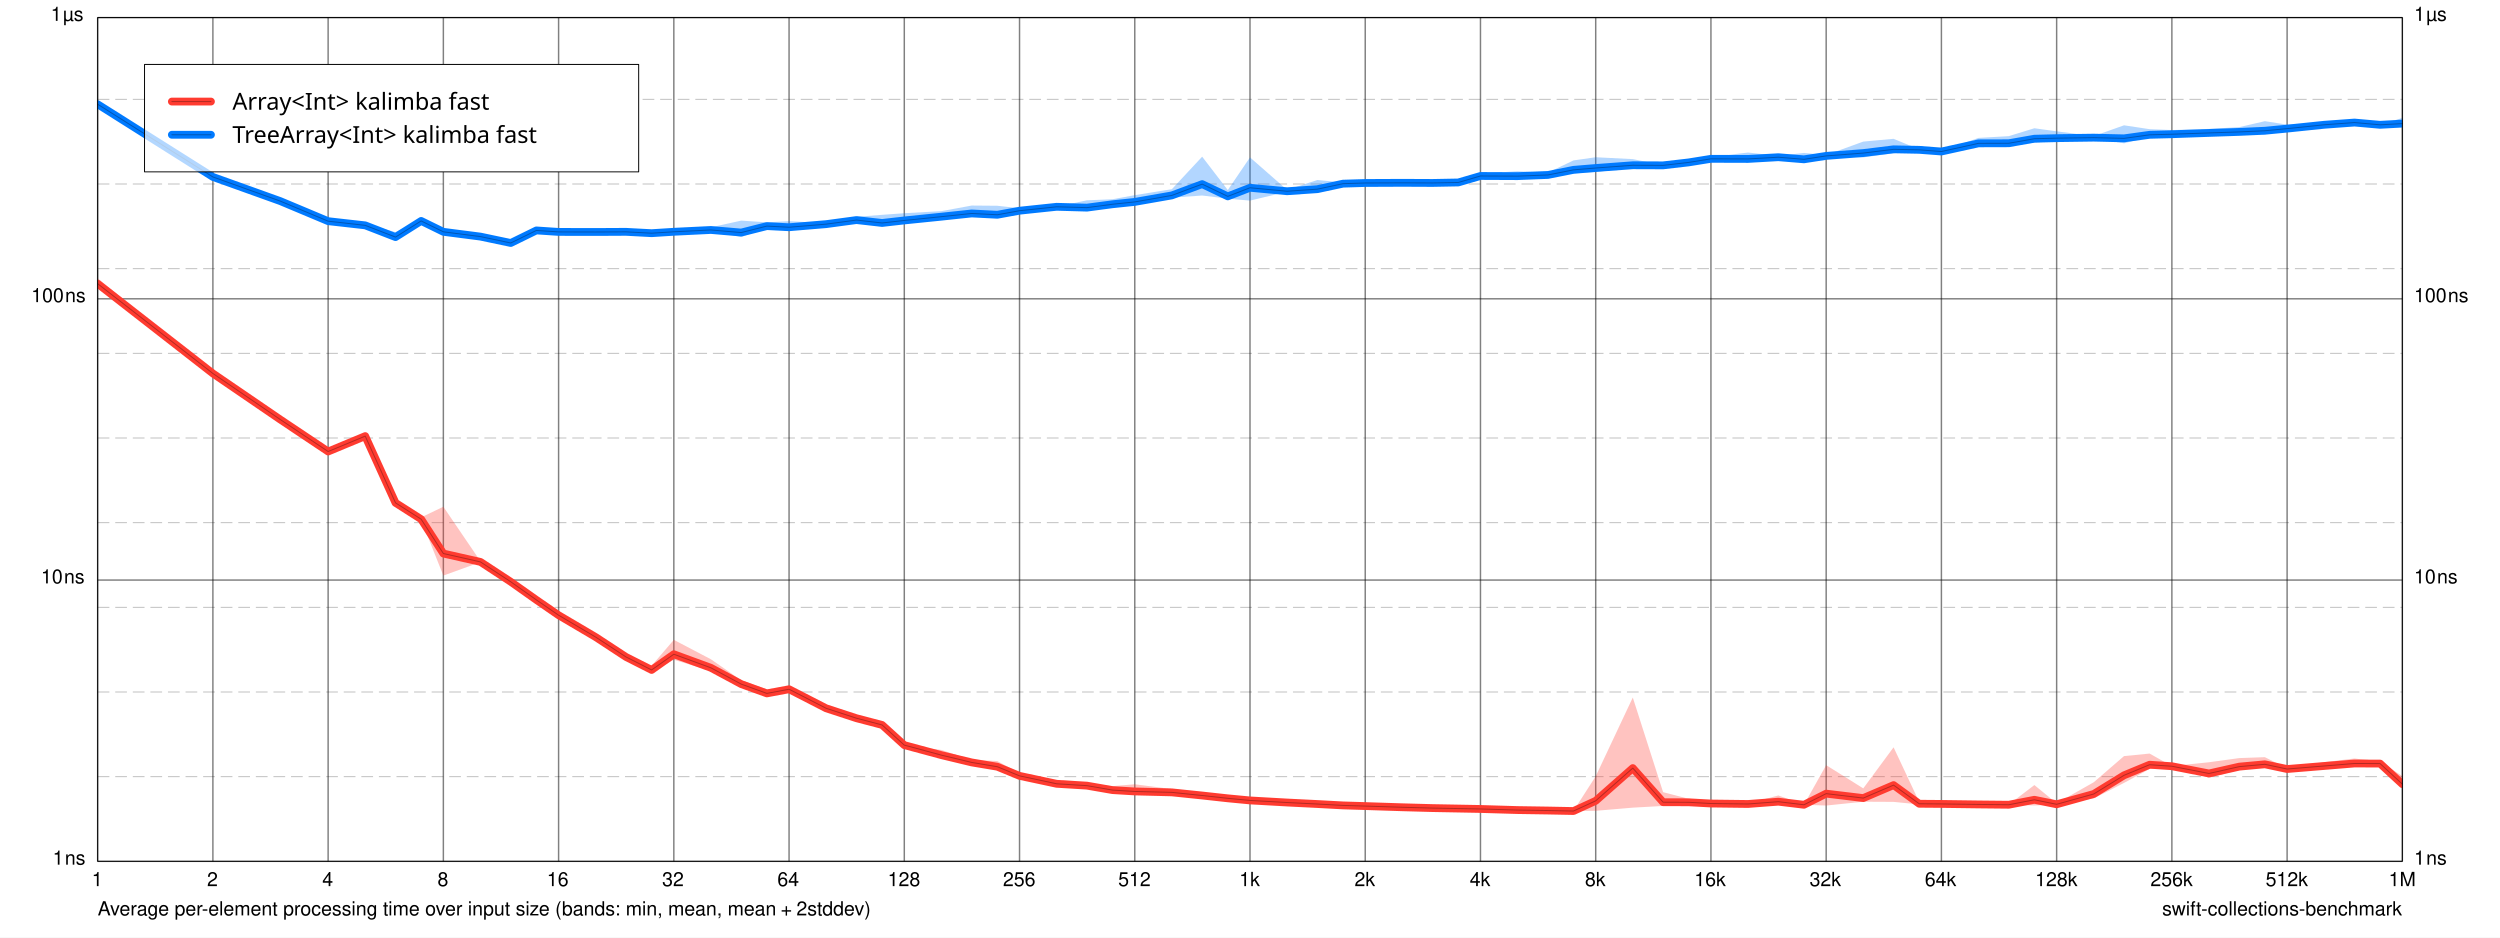
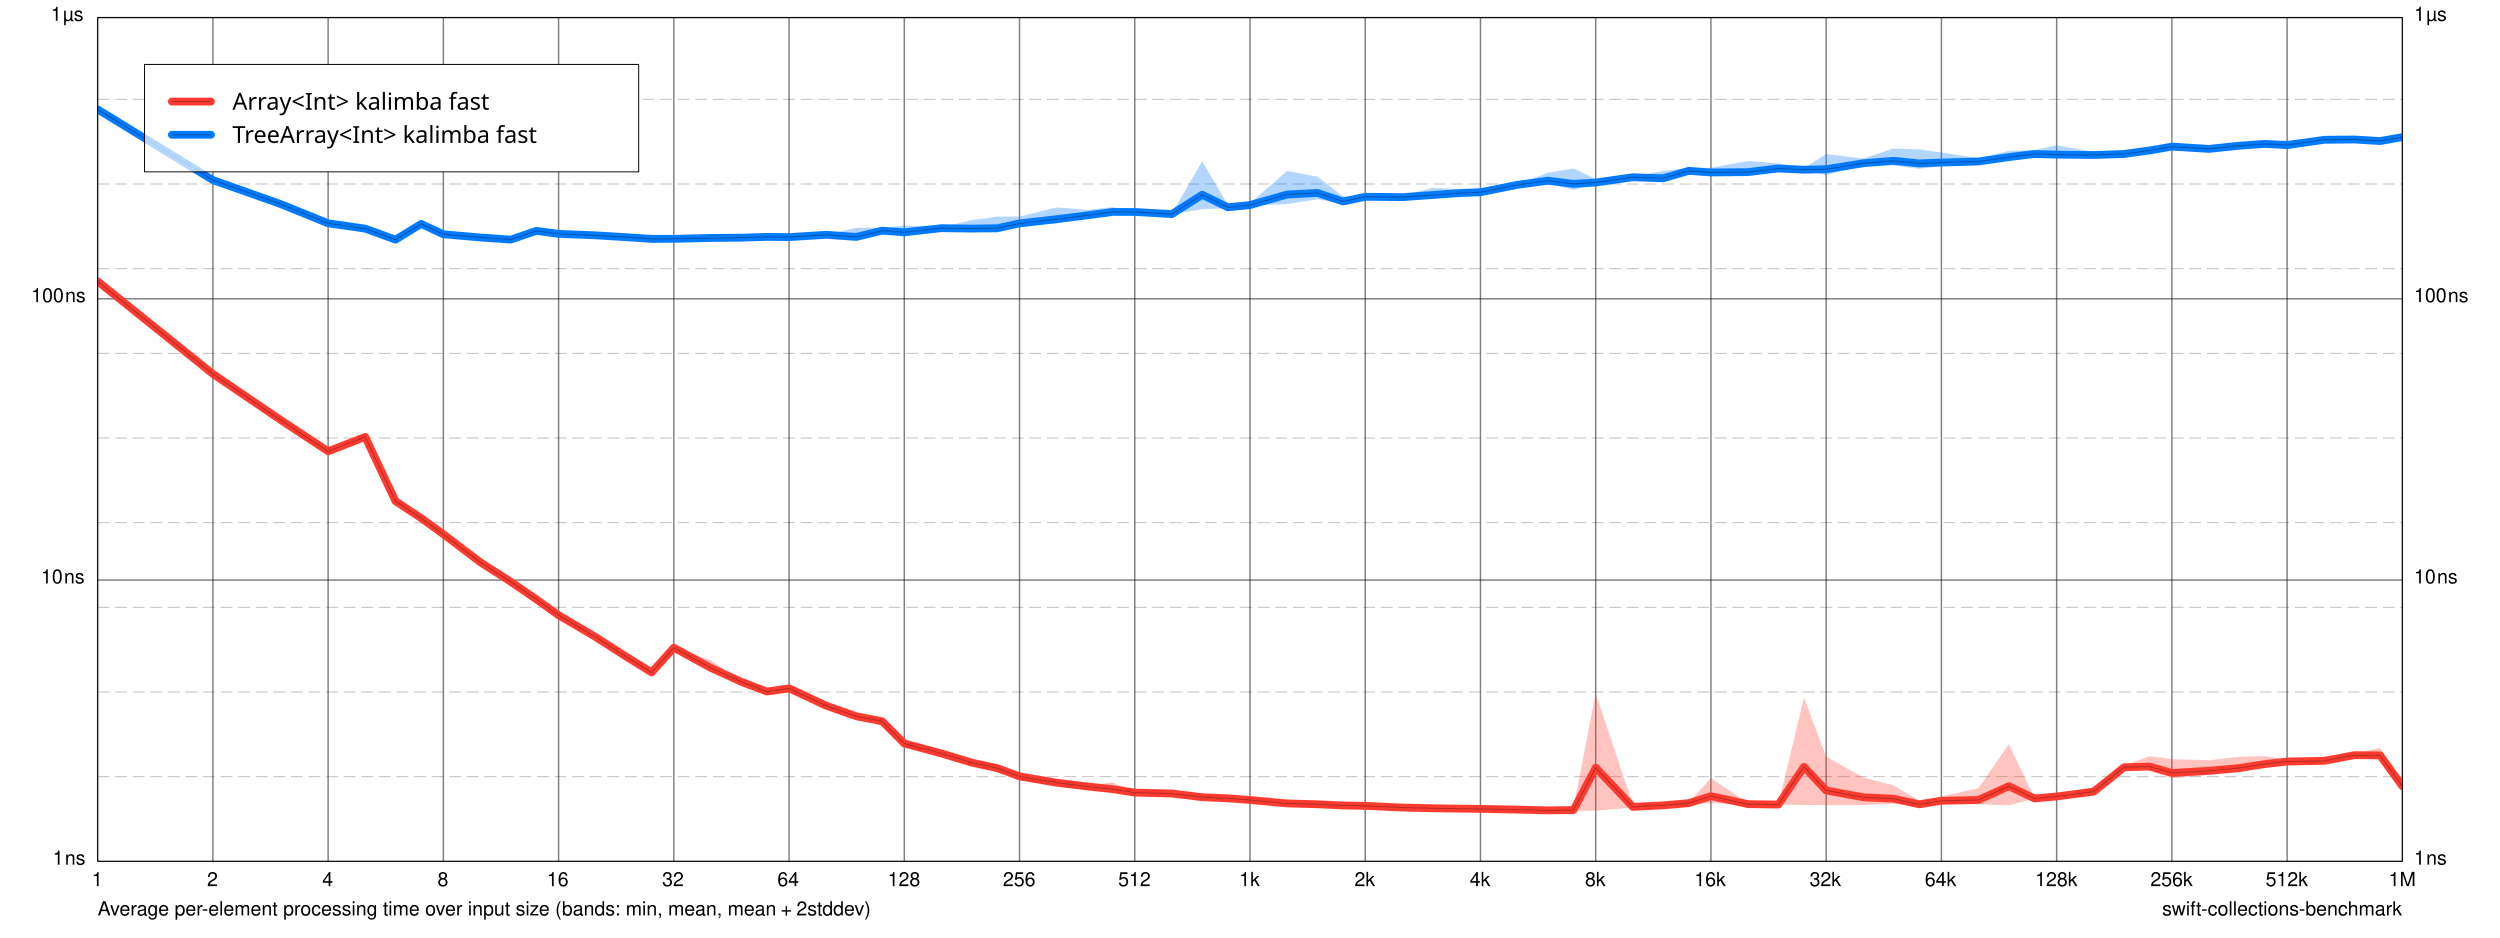
<svg xmlns="http://www.w3.org/2000/svg" xmlns:xlink="http://www.w3.org/1999/xlink" width="1280.0px" height="480.0px" viewBox="0.0 0.0 1280.0 480.0" version="1.1">
  <path d="M 0 0 L 0 480 L 1280 480 L 1280 0 z" fill="#FFFFFF" fill-opacity="1.0" stroke="none" />
  <text x="50" y="468.7" font-family="Helvetica" font-size="10" font-weight="normal" font-style="normal" fill="#000000" fill-opacity="1">Average per-element processing time over input size (bands: min, mean, mean + 2stddev)</text>
  <a xlink:href="https://github.com/apple/swift-collections-benchmark">
    <text x="1107" y="468.7" font-family="Helvetica" font-size="10" font-weight="normal" font-style="normal" fill="#000000" fill-opacity="1">swift-collections-benchmark</text>
  </a>
  <path d="M 50 9 L 50 441" fill="none" stroke-width="0.75" stroke="#000000" stroke-opacity="0.498" stroke-linecap="butt" stroke-linejoin="round" />
  <text x="47" y="453.7" font-family="Helvetica" font-size="10" font-weight="normal" font-style="normal" fill="#000000" fill-opacity="1">1</text>
  <path d="M 109 9 L 109 441" fill="none" stroke-width="0.75" stroke="#000000" stroke-opacity="0.498" stroke-linecap="butt" stroke-linejoin="round" />
  <text x="106" y="453.7" font-family="Helvetica" font-size="10" font-weight="normal" font-style="normal" fill="#000000" fill-opacity="1">2</text>
  <path d="M 168 9 L 168 441" fill="none" stroke-width="0.75" stroke="#000000" stroke-opacity="0.498" stroke-linecap="butt" stroke-linejoin="round" />
  <text x="165" y="453.7" font-family="Helvetica" font-size="10" font-weight="normal" font-style="normal" fill="#000000" fill-opacity="1">4</text>
  <path d="M 227 9 L 227 441" fill="none" stroke-width="0.75" stroke="#000000" stroke-opacity="0.498" stroke-linecap="butt" stroke-linejoin="round" />
  <text x="224" y="453.7" font-family="Helvetica" font-size="10" font-weight="normal" font-style="normal" fill="#000000" fill-opacity="1">8</text>
  <path d="M 286 9 L 286 441" fill="none" stroke-width="0.75" stroke="#000000" stroke-opacity="0.498" stroke-linecap="butt" stroke-linejoin="round" />
  <text x="280" y="453.7" font-family="Helvetica" font-size="10" font-weight="normal" font-style="normal" fill="#000000" fill-opacity="1">16</text>
  <path d="M 345 9 L 345 441" fill="none" stroke-width="0.75" stroke="#000000" stroke-opacity="0.498" stroke-linecap="butt" stroke-linejoin="round" />
  <text x="339" y="453.7" font-family="Helvetica" font-size="10" font-weight="normal" font-style="normal" fill="#000000" fill-opacity="1">32</text>
  <path d="M 404 9 L 404 441" fill="none" stroke-width="0.75" stroke="#000000" stroke-opacity="0.498" stroke-linecap="butt" stroke-linejoin="round" />
  <text x="398" y="453.7" font-family="Helvetica" font-size="10" font-weight="normal" font-style="normal" fill="#000000" fill-opacity="1">64</text>
  <path d="M 463 9 L 463 441" fill="none" stroke-width="0.75" stroke="#000000" stroke-opacity="0.498" stroke-linecap="butt" stroke-linejoin="round" />
  <text x="454.5" y="453.7" font-family="Helvetica" font-size="10" font-weight="normal" font-style="normal" fill="#000000" fill-opacity="1">128</text>
  <path d="M 522 9 L 522 441" fill="none" stroke-width="0.75" stroke="#000000" stroke-opacity="0.498" stroke-linecap="butt" stroke-linejoin="round" />
  <text x="513.5" y="453.7" font-family="Helvetica" font-size="10" font-weight="normal" font-style="normal" fill="#000000" fill-opacity="1">256</text>
  <path d="M 581 9 L 581 441" fill="none" stroke-width="0.75" stroke="#000000" stroke-opacity="0.498" stroke-linecap="butt" stroke-linejoin="round" />
  <text x="572.5" y="453.7" font-family="Helvetica" font-size="10" font-weight="normal" font-style="normal" fill="#000000" fill-opacity="1">512</text>
  <path d="M 640 9 L 640 441" fill="none" stroke-width="0.75" stroke="#000000" stroke-opacity="0.498" stroke-linecap="butt" stroke-linejoin="round" />
  <text x="634.5" y="453.7" font-family="Helvetica" font-size="10" font-weight="normal" font-style="normal" fill="#000000" fill-opacity="1">1k</text>
  <path d="M 699 9 L 699 441" fill="none" stroke-width="0.75" stroke="#000000" stroke-opacity="0.498" stroke-linecap="butt" stroke-linejoin="round" />
  <text x="693.5" y="453.7" font-family="Helvetica" font-size="10" font-weight="normal" font-style="normal" fill="#000000" fill-opacity="1">2k</text>
  <path d="M 758 9 L 758 441" fill="none" stroke-width="0.75" stroke="#000000" stroke-opacity="0.498" stroke-linecap="butt" stroke-linejoin="round" />
  <text x="752.5" y="453.7" font-family="Helvetica" font-size="10" font-weight="normal" font-style="normal" fill="#000000" fill-opacity="1">4k</text>
  <path d="M 817 9 L 817 441" fill="none" stroke-width="0.75" stroke="#000000" stroke-opacity="0.498" stroke-linecap="butt" stroke-linejoin="round" />
  <text x="811.5" y="453.7" font-family="Helvetica" font-size="10" font-weight="normal" font-style="normal" fill="#000000" fill-opacity="1">8k</text>
  <path d="M 876 9 L 876 441" fill="none" stroke-width="0.75" stroke="#000000" stroke-opacity="0.498" stroke-linecap="butt" stroke-linejoin="round" />
  <text x="867.5" y="453.7" font-family="Helvetica" font-size="10" font-weight="normal" font-style="normal" fill="#000000" fill-opacity="1">16k</text>
  <path d="M 935 9 L 935 441" fill="none" stroke-width="0.75" stroke="#000000" stroke-opacity="0.498" stroke-linecap="butt" stroke-linejoin="round" />
  <text x="926.5" y="453.7" font-family="Helvetica" font-size="10" font-weight="normal" font-style="normal" fill="#000000" fill-opacity="1">32k</text>
  <path d="M 994 9 L 994 441" fill="none" stroke-width="0.75" stroke="#000000" stroke-opacity="0.498" stroke-linecap="butt" stroke-linejoin="round" />
  <text x="985.5" y="453.7" font-family="Helvetica" font-size="10" font-weight="normal" font-style="normal" fill="#000000" fill-opacity="1">64k</text>
  <path d="M 1053 9 L 1053 441" fill="none" stroke-width="0.75" stroke="#000000" stroke-opacity="0.498" stroke-linecap="butt" stroke-linejoin="round" />
  <text x="1042" y="453.7" font-family="Helvetica" font-size="10" font-weight="normal" font-style="normal" fill="#000000" fill-opacity="1">128k</text>
  <path d="M 1112 9 L 1112 441" fill="none" stroke-width="0.75" stroke="#000000" stroke-opacity="0.498" stroke-linecap="butt" stroke-linejoin="round" />
  <text x="1101" y="453.7" font-family="Helvetica" font-size="10" font-weight="normal" font-style="normal" fill="#000000" fill-opacity="1">256k</text>
  <path d="M 1171 9 L 1171 441" fill="none" stroke-width="0.75" stroke="#000000" stroke-opacity="0.498" stroke-linecap="butt" stroke-linejoin="round" />
  <text x="1160" y="453.7" font-family="Helvetica" font-size="10" font-weight="normal" font-style="normal" fill="#000000" fill-opacity="1">512k</text>
  <path d="M 1230 9 L 1230 441" fill="none" stroke-width="0.75" stroke="#000000" stroke-opacity="0.498" stroke-linecap="butt" stroke-linejoin="round" />
  <text x="1223" y="453.7" font-family="Helvetica" font-size="10" font-weight="normal" font-style="normal" fill="#000000" fill-opacity="1">1M</text>
  <path d="M 50 441 L 1230 441" fill="none" stroke-width="0.75" stroke="#000000" stroke-opacity="0.498" stroke-linecap="butt" stroke-linejoin="round" />
  <text x="27" y="442.7" font-family="Helvetica" font-size="10" font-weight="normal" font-style="normal" fill="#000000" fill-opacity="1">1 ns</text>
  <text x="1236" y="442.7" font-family="Helvetica" font-size="10" font-weight="normal" font-style="normal" fill="#000000" fill-opacity="1">1 ns</text>
  <path d="M 50 297 L 1230 297" fill="none" stroke-width="0.75" stroke="#000000" stroke-opacity="0.498" stroke-linecap="butt" stroke-linejoin="round" />
  <text x="21" y="298.7" font-family="Helvetica" font-size="10" font-weight="normal" font-style="normal" fill="#000000" fill-opacity="1">10 ns</text>
  <text x="1236" y="298.7" font-family="Helvetica" font-size="10" font-weight="normal" font-style="normal" fill="#000000" fill-opacity="1">10 ns</text>
  <path d="M 50 153 L 1230 153" fill="none" stroke-width="0.75" stroke="#000000" stroke-opacity="0.498" stroke-linecap="butt" stroke-linejoin="round" />
  <text x="16" y="154.7" font-family="Helvetica" font-size="10" font-weight="normal" font-style="normal" fill="#000000" fill-opacity="1">100 ns</text>
  <text x="1236" y="154.7" font-family="Helvetica" font-size="10" font-weight="normal" font-style="normal" fill="#000000" fill-opacity="1">100 ns</text>
  <path d="M 50 9 L 1230 9" fill="none" stroke-width="0.75" stroke="#000000" stroke-opacity="0.498" stroke-linecap="butt" stroke-linejoin="round" />
  <text x="26" y="10.7" font-family="Helvetica" font-size="10" font-weight="normal" font-style="normal" fill="#000000" fill-opacity="1">1 µs</text>
  <text x="1236" y="10.7" font-family="Helvetica" font-size="10" font-weight="normal" font-style="normal" fill="#000000" fill-opacity="1">1 µs</text>
  <path d="M 50 397.65 L 1230 397.65" fill="none" stroke-width="0.5" stroke="#000000" stroke-opacity="0.259" stroke-linecap="butt" stroke-linejoin="round" stroke-dasharray="6 3" stroke-dashoffset="0" />
  <path d="M 50 354.3 L 1230 354.3" fill="none" stroke-width="0.5" stroke="#000000" stroke-opacity="0.259" stroke-linecap="butt" stroke-linejoin="round" stroke-dasharray="6 3" stroke-dashoffset="0" />
  <path d="M 50 310.96 L 1230 310.96" fill="none" stroke-width="0.5" stroke="#000000" stroke-opacity="0.259" stroke-linecap="butt" stroke-linejoin="round" stroke-dasharray="6 3" stroke-dashoffset="0" />
  <path d="M 50 267.61 L 1230 267.61" fill="none" stroke-width="0.5" stroke="#000000" stroke-opacity="0.259" stroke-linecap="butt" stroke-linejoin="round" stroke-dasharray="6 3" stroke-dashoffset="0" />
  <path d="M 50 224.26 L 1230 224.26" fill="none" stroke-width="0.5" stroke="#000000" stroke-opacity="0.259" stroke-linecap="butt" stroke-linejoin="round" stroke-dasharray="6 3" stroke-dashoffset="0" />
  <path d="M 50 180.91 L 1230 180.91" fill="none" stroke-width="0.5" stroke="#000000" stroke-opacity="0.259" stroke-linecap="butt" stroke-linejoin="round" stroke-dasharray="6 3" stroke-dashoffset="0" />
  <path d="M 50 137.56 L 1230 137.56" fill="none" stroke-width="0.5" stroke="#000000" stroke-opacity="0.259" stroke-linecap="butt" stroke-linejoin="round" stroke-dasharray="6 3" stroke-dashoffset="0" />
  <path d="M 50 94.213 L 1230 94.213" fill="none" stroke-width="0.5" stroke="#000000" stroke-opacity="0.259" stroke-linecap="butt" stroke-linejoin="round" stroke-dasharray="6 3" stroke-dashoffset="0" />
  <path d="M 50 50.865 L 1230 50.865" fill="none" stroke-width="0.5" stroke="#000000" stroke-opacity="0.259" stroke-linecap="butt" stroke-linejoin="round" stroke-dasharray="6 3" stroke-dashoffset="0" />
  <path d="M 74 33 L 74 88 L 327 88 L 327 33 z" fill="#FFFFFF" fill-opacity="1.0" stroke="none" />
  <clipPath id="clip-0">
    <path d="M 50 9 L 50 441 L 1230 441 L 1230 9 z" />
  </clipPath>
  <g clip-path="url(#clip-0)">
-     <path d="M 50 53.001L 109 89.785L 143.51 102.79L 168 112.56L 186.99 114.5L 202.51 118.85L 215.63 112.32L 227 117.45L 245.99 120.28L 261.51 122.53L 274.63 117.59L 286 118.69L 304.99 117.81L 320.51 118.44L 333.63 117.84L 345 118.11L 363.99 116.4L 379.51 112.95L 392.63 113.83L 404 113.23L 422.99 114.27L 438.51 111.01L 451.63 109.99L 463 109.17L 481.99 108.1L 497.51 105.24L 510.63 105.35L 522 106.61L 540.99 105.83L 556.51 102.56L 569.63 102.01L 581 99.916L 599.99 96.869L 615.51 80.218L 628.63 97.307L 640 80.586L 658.99 97.214L 674.51 92.161L 687.63 93.446L 699 93.204L 717.99 92.345L 733.51 92.571L 746.63 92.414L 758 88.859L 776.99 87.677L 792.51 88.41L 805.63 82.127L 817 80.507L 835.99 81.467L 851.51 84.56L 864.63 81.678L 876 80.323L 894.99 78.106L 910.51 79.779L 923.63 78.303L 935 79.388L 953.99 72.498L 969.51 71.074L 982.63 76.474L 994 77.314L 1013 70.603L 1028.5 69.703L 1041.6 65.663L 1053 67.24L 1072 69.676L 1087.5 64.156L 1100.6 66.13L 1112 66.581L 1131 65.994L 1146.5 65.087L 1159.6 62.044L 1171 63.812L 1190 63.052L 1205.5 61.142L 1218.6 63.835L 1230 60.369L 1230 64.347L 1218.6 63.926L 1205.5 63.323L 1190 64.18L 1171 66.59L 1159.6 68.775L 1146.5 68.426L 1131 68.804L 1112 69.501L 1100.6 70.077L 1087.5 73.384L 1072 70.755L 1053 72.027L 1041.6 73.044L 1028.5 74.687L 1013 74.407L 994 77.668L 982.63 76.798L 969.51 78.476L 953.99 80.586L 935 79.97L 923.63 82.768L 910.51 80.743L 894.99 82.572L 876 81.67L 864.63 83.677L 851.51 84.698L 835.99 85.756L 817 88.091L 805.63 88.766L 792.51 89.987L 776.99 91.094L 758 90.543L 746.63 93.781L 733.51 94.066L 717.99 94.057L 699 93.861L 687.63 94.25L 674.51 98.592L 658.99 98.163L 640 102.71L 628.63 101.72L 615.51 100.1L 599.99 101.21L 581 104.66L 569.63 105.5L 556.51 107.69L 540.99 105.9L 522 108.33L 510.63 111.67L 497.51 110.79L 481.99 111.97L 463 114.23L 451.63 115.7L 438.51 113.27L 422.99 114.94L 404 117.49L 392.63 116.46L 379.51 121.38L 363.99 118.23L 345 118.87L 333.63 119.95L 320.51 118.8L 304.99 119.13L 286 118.76L 274.63 118.12L 261.51 125.09L 245.99 121.45L 227 119.13L 215.63 113.41L 202.51 122.32L 186.99 115.69L 168 113.48L 143.51 103.03L 109 90.884L 50 53.506" fill="#007AFF" fill-opacity="0.302" stroke="none" />
-     <path d="M 50 142.46L 109 190.88L 143.51 214.15L 168 231.17L 186.99 223.29L 202.51 257.45L 215.63 264.89L 227 259.44L 245.99 287.38L 261.51 297.25L 274.63 305.69L 286 314.38L 304.99 325.02L 320.51 336.36L 333.63 340.84L 345 327.6L 363.99 337.55L 379.51 348.32L 392.63 352.89L 404 351.36L 422.99 361.35L 438.51 366.91L 451.63 370.75L 463 381.38L 481.99 383.98L 497.51 389.1L 510.63 389.67L 522 395.82L 540.99 401.18L 556.51 401.28L 569.63 402.5L 581 401.55L 599.99 403.98L 615.51 405.67L 628.63 408.74L 640 409.17L 658.99 410.89L 674.51 411.41L 687.63 412.36L 699 412.5L 717.99 413.29L 733.51 413.62L 746.63 413.98L 758 414.14L 776.99 414.59L 792.51 414.95L 805.63 415.15L 817 397.47L 835.99 357.13L 851.51 405.59L 864.63 408.98L 876 411.32L 894.99 411.4L 910.51 407.27L 923.63 412.02L 935 391.75L 953.99 403.65L 969.51 382.62L 982.63 410.56L 994 410.22L 1013 410.91L 1028.5 411.95L 1041.6 401.95L 1053 411.27L 1072 400.52L 1087.5 387.12L 1100.6 385.82L 1112 392.25L 1131 390.27L 1146.5 388.14L 1159.6 387.67L 1171 393.39L 1190 390.21L 1205.5 388.35L 1218.6 389.89L 1230 397.38L 1230 402.98L 1218.6 391.35L 1205.5 391.83L 1190 392.88L 1171 393.86L 1159.6 392.66L 1146.5 394.14L 1131 398.18L 1112 392.34L 1100.6 393.7L 1087.5 400.85L 1072 408.79L 1053 411.99L 1041.6 412.4L 1028.5 412.06L 1013 412.21L 994 412.11L 982.63 411.87L 969.51 410.56L 953.99 410.48L 935 412.44L 923.63 412.05L 910.51 411.63L 894.99 411.72L 876 411.42L 864.63 411.42L 851.51 412.65L 835.99 413.52L 817 415.13L 805.63 415.28L 792.51 415L 776.99 414.8L 758 414.2L 746.63 413.98L 733.51 413.79L 717.99 413.34L 699 412.79L 687.63 412.38L 674.51 411.75L 658.99 410.89L 640 410.05L 628.63 408.74L 615.51 407.88L 599.99 406.31L 581 406.57L 569.63 405.26L 556.51 402.6L 540.99 401.34L 522 397.74L 510.63 393.61L 497.51 390.82L 481.99 387.59L 463 381.54L 451.63 371.32L 438.51 368.03L 422.99 363.12L 404 353.43L 392.63 355.79L 379.51 350.97L 363.99 343.56L 345 337.8L 333.63 343.79L 320.51 336.36L 304.99 326.6L 286 315.21L 274.63 307.69L 261.51 298.1L 245.99 287.81L 227 294.7L 215.63 266.18L 202.51 257.46L 186.99 223.29L 168 231.18L 143.51 215.04L 109 191.34L 50 146.29" fill="#FF3B30" fill-opacity="0.302" stroke="none" />
-     <path d="M 50 53.374L 109 90.595L 143.51 102.97L 168 113.24L 186.99 115.38L 202.51 121.39L 215.63 113.12L 227 118.69L 245.99 121.14L 261.51 124.41L 274.63 117.98L 286 118.74L 304.99 118.78L 320.51 118.7L 333.63 119.39L 345 118.67L 363.99 117.74L 379.51 119.07L 392.63 115.76L 404 116.35L 422.99 114.76L 438.51 112.67L 451.63 114.16L 463 112.87L 481.99 110.94L 497.51 109.29L 510.63 109.96L 522 107.88L 540.99 105.88L 556.51 106.31L 569.63 104.57L 581 103.38L 599.99 100.05L 615.51 94.269L 628.63 100.54L 640 96.137L 658.99 97.914L 674.51 96.848L 687.63 94.039L 699 93.689L 717.99 93.605L 733.51 93.672L 746.63 93.421L 758 90.099L 776.99 90.184L 792.51 89.571L 805.63 86.963L 817 86.02L 835.99 84.607L 851.51 84.662L 864.63 83.149L 876 81.315L 894.99 81.374L 910.51 80.49L 923.63 81.571L 935 79.818L 953.99 78.37L 969.51 76.456L 982.63 76.713L 994 77.576L 1013 73.391L 1028.5 73.346L 1041.6 71.03L 1053 70.741L 1072 70.471L 1087.5 70.839L 1100.6 69.022L 1112 68.725L 1131 68.058L 1146.5 67.537L 1159.6 66.945L 1171 65.853L 1190 63.883L 1205.5 62.746L 1218.6 63.902L 1230 63.283" fill="none" stroke-width="4" stroke="#007AFF" stroke-opacity="1" stroke-linecap="round" stroke-linejoin="round" />
-     <path d="M 50 145.26L 109 191.22L 143.51 214.81L 168 231.18L 186.99 223.29L 202.51 257.46L 215.63 265.84L 227 283.41L 245.99 287.7L 261.51 297.88L 274.63 307.16L 286 314.99L 304.99 326.19L 320.51 336.36L 333.63 343.01L 345 334.97L 363.99 341.93L 379.51 350.27L 392.63 355.02L 404 352.89L 422.99 362.65L 438.51 367.73L 451.63 371.17L 463 381.5L 481.99 386.63L 497.51 390.36L 510.63 392.56L 522 397.24L 540.99 401.3L 556.51 402.25L 569.63 404.53L 581 405.22L 599.99 405.69L 615.51 407.3L 628.63 408.74L 640 409.82L 658.99 410.89L 674.51 411.66L 687.63 412.37L 699 412.71L 717.99 413.32L 733.51 413.74L 746.63 413.98L 758 414.19L 776.99 414.75L 792.51 414.99L 805.63 415.25L 817 410.02L 835.99 393.27L 851.51 410.73L 864.63 410.77L 876 411.4L 894.99 411.64L 910.51 410.46L 923.63 412.04L 935 406.34L 953.99 408.62L 969.51 401.98L 982.63 411.52L 994 411.61L 1013 411.87L 1028.5 412.03L 1041.6 409.49L 1053 411.8L 1072 406.52L 1087.5 396.96L 1100.6 391.54L 1112 392.31L 1131 396.02L 1146.5 392.52L 1159.6 391.32L 1171 393.74L 1190 392.18L 1205.5 390.9L 1218.6 390.96L 1230 401.47" fill="none" stroke-width="4" stroke="#FF3B30" stroke-opacity="1" stroke-linecap="round" stroke-linejoin="round" />
-     <path d="M 50 53.374L 109 90.595L 143.51 102.97L 168 113.24L 186.99 115.38L 202.51 121.39L 215.63 113.12L 227 118.69L 245.99 121.14L 261.51 124.41L 274.63 117.98L 286 118.74L 304.99 118.78L 320.51 118.7L 333.63 119.39L 345 118.67L 363.99 117.74L 379.51 119.07L 392.63 115.76L 404 116.35L 422.99 114.76L 438.51 112.67L 451.63 114.16L 463 112.87L 481.99 110.94L 497.51 109.29L 510.63 109.96L 522 107.88L 540.99 105.88L 556.51 106.31L 569.63 104.57L 581 103.38L 599.99 100.05L 615.51 94.269L 628.63 100.54L 640 96.137L 658.99 97.914L 674.51 96.848L 687.63 94.039L 699 93.689L 717.99 93.605L 733.51 93.672L 746.63 93.421L 758 90.099L 776.99 90.184L 792.51 89.571L 805.63 86.963L 817 86.02L 835.99 84.607L 851.51 84.662L 864.63 83.149L 876 81.315L 894.99 81.374L 910.51 80.49L 923.63 81.571L 935 79.818L 953.99 78.37L 969.51 76.456L 982.63 76.713L 994 77.576L 1013 73.391L 1028.5 73.346L 1041.6 71.03L 1053 70.741L 1072 70.471L 1087.5 70.839L 1100.6 69.022L 1112 68.725L 1131 68.058L 1146.5 67.537L 1159.6 66.945L 1171 65.853L 1190 63.883L 1205.5 62.746L 1218.6 63.902L 1230 63.283" fill="none" stroke-width="0.5" stroke="#000000" stroke-opacity="0.302" stroke-linecap="round" stroke-linejoin="round" />
-     <path d="M 50 145.26L 109 191.22L 143.51 214.81L 168 231.18L 186.99 223.29L 202.51 257.46L 215.63 265.84L 227 283.41L 245.99 287.7L 261.51 297.88L 274.63 307.16L 286 314.99L 304.99 326.19L 320.51 336.36L 333.63 343.01L 345 334.97L 363.99 341.93L 379.51 350.27L 392.63 355.02L 404 352.89L 422.99 362.65L 438.51 367.73L 451.63 371.17L 463 381.5L 481.99 386.63L 497.51 390.36L 510.63 392.56L 522 397.24L 540.99 401.3L 556.51 402.25L 569.63 404.53L 581 405.22L 599.99 405.69L 615.51 407.3L 628.63 408.74L 640 409.82L 658.99 410.89L 674.51 411.66L 687.63 412.37L 699 412.71L 717.99 413.32L 733.51 413.74L 746.63 413.98L 758 414.19L 776.99 414.75L 792.51 414.99L 805.63 415.25L 817 410.02L 835.99 393.27L 851.51 410.73L 864.63 410.77L 876 411.4L 894.99 411.64L 910.51 410.46L 923.63 412.04L 935 406.34L 953.99 408.62L 969.51 401.98L 982.63 411.52L 994 411.61L 1013 411.87L 1028.5 412.03L 1041.6 409.49L 1053 411.8L 1072 406.52L 1087.5 396.96L 1100.6 391.54L 1112 392.31L 1131 396.02L 1146.5 392.52L 1159.6 391.32L 1171 393.74L 1190 392.18L 1205.5 390.9L 1218.6 390.96L 1230 401.47" fill="none" stroke-width="0.5" stroke="#000000" stroke-opacity="0.302" stroke-linecap="round" stroke-linejoin="round" />
+     <path d="M 50 55.635L 109 90.821L 143.51 103.73L 168 113.11L 186.99 116.31L 202.51 122.06L 215.63 114.08L 227 118.8L 245.99 120.91L 261.51 121.85L 274.63 118.12L 286 119.07L 304.99 120.17L 320.51 121.08L 333.63 120.51L 345 120.89L 363.99 120.31L 379.51 121L 392.63 120.72L 404 121.27L 422.99 120.14L 438.51 116.62L 451.63 116.61L 463 115.49L 481.99 116.46L 497.51 112.67L 510.63 110.94L 522 110.86L 540.99 106.21L 556.51 107.48L 569.63 106.08L 581 108.3L 599.99 109.27L 615.51 82.587L 628.63 104.88L 640 104.06L 658.99 87.535L 674.51 90.434L 687.63 100.52L 699 100.25L 717.99 100.18L 733.51 96.184L 746.63 96.753L 758 96.437L 776.99 94.333L 792.51 88.474L 805.63 86.237L 817 91.675L 835.99 90.48L 851.51 87.508L 864.63 86.058L 876 85.896L 894.99 82.422L 910.51 83.638L 923.63 86.136L 935 78.878L 953.99 81.197L 969.51 76.033L 982.63 76.541L 994 78.075L 1013 80.988L 1028.5 77.254L 1041.6 76.891L 1053 74.353L 1072 77.729L 1087.5 77.326L 1100.6 76.161L 1112 74.148L 1131 75.879L 1146.5 73.709L 1159.6 72.433L 1171 71.916L 1190 70.48L 1205.5 70.637L 1218.6 71.337L 1230 69.878L 1230 70.322L 1218.6 72.535L 1205.5 71.701L 1190 71.963L 1171 75.157L 1159.6 74.1L 1146.5 74.927L 1131 76.356L 1112 75.394L 1100.6 77.347L 1087.5 79.364L 1072 79.966L 1053 80.961L 1041.6 79.566L 1028.5 81.606L 1013 83.305L 994 85.144L 982.63 86.383L 969.51 84.729L 953.99 84.446L 935 89.639L 923.63 87.16L 910.51 87.215L 894.99 90.248L 876 89.184L 864.63 87.971L 851.51 92.69L 835.99 90.85L 817 94.089L 805.63 97.21L 792.51 94.017L 776.99 94.731L 758 99.152L 746.63 99.677L 733.51 101.2L 717.99 101.2L 699 100.93L 687.63 104.11L 674.51 102.06L 658.99 104.48L 640 105.3L 628.63 106.58L 615.51 107.1L 599.99 109.73L 581 108.62L 569.63 109.37L 556.51 111.32L 540.99 114.47L 522 115.69L 510.63 119.06L 497.51 118.66L 481.99 116.94L 463 120.2L 451.63 118.64L 438.51 123.04L 422.99 120.23L 404 121.46L 392.63 121.48L 379.51 121.95L 363.99 122.37L 345 122.79L 333.63 122.94L 320.51 121.57L 304.99 120.61L 286 119.97L 274.63 118.23L 261.51 122.97L 245.99 121.83L 227 120.37L 215.63 114.85L 202.51 122.93L 186.99 117.32L 168 114.77L 143.51 104.65L 109 92.695L 50 56.162" fill="#007AFF" fill-opacity="0.302" stroke="none" />
+     <path d="M 50 144.04L 109 191.13L 143.51 214.6L 168 230.75L 186.99 222.55L 202.51 253.82L 215.63 263.4L 227 273.21L 245.99 287.6L 261.51 297.88L 274.63 306.25L 286 314.39L 304.99 326.18L 320.51 335.57L 333.63 344L 345 331.43L 363.99 338.15L 379.51 348.86L 392.63 353.92L 404 352.44L 422.99 360.17L 438.51 366.07L 451.63 368.88L 463 378.95L 481.99 385.75L 497.51 389.6L 510.63 392.32L 522 395.45L 540.99 399.07L 556.51 402.5L 569.63 400.54L 581 405.73L 599.99 406.08L 615.51 407.38L 628.63 408.54L 640 409.46L 658.99 410.15L 674.51 411.77L 687.63 412.34L 699 412.42L 717.99 413.43L 733.51 413.73L 746.63 413.89L 758 414.01L 776.99 414.29L 792.51 414.76L 805.63 413.54L 817 354.99L 835.99 411.91L 851.51 411.81L 864.63 410.89L 876 398.42L 894.99 411.27L 910.51 411.83L 923.63 357.31L 935 387.45L 953.99 398.05L 969.51 402.12L 982.63 409.93L 994 407.8L 1013 403.59L 1028.5 381.05L 1041.6 408.48L 1053 407.5L 1072 402.99L 1087.5 392.02L 1100.6 387.14L 1112 388.73L 1131 389.24L 1146.5 387.44L 1159.6 387.2L 1171 388.82L 1190 388.8L 1205.5 386.04L 1218.6 382.84L 1230 401.65L 1230 402.82L 1218.6 388.21L 1205.5 386.83L 1190 389.81L 1171 390.29L 1159.6 392.7L 1146.5 395.43L 1131 396.67L 1112 398.43L 1100.6 394.47L 1087.5 393.15L 1072 406.15L 1053 407.9L 1041.6 408.9L 1028.5 412.31L 1013 411.84L 994 410.79L 982.63 412.47L 969.51 411.54L 953.99 412.26L 935 412.19L 923.63 412.16L 910.51 411.97L 894.99 411.88L 876 411.25L 864.63 411.32L 851.51 412.52L 835.99 413.53L 817 415.06L 805.63 415.18L 792.51 414.96L 776.99 414.62L 758 414.2L 746.63 414.06L 733.51 413.86L 717.99 413.47L 699 412.67L 687.63 412.41L 674.51 411.79L 658.99 411.79L 640 409.65L 628.63 408.81L 615.51 408.45L 599.99 406.35L 581 405.84L 569.63 405.33L 556.51 402.71L 540.99 401.34L 522 398.27L 510.63 393.66L 497.51 390.76L 481.99 385.75L 463 381.3L 451.63 369.45L 438.51 367.02L 422.99 361.73L 404 352.44L 392.63 354.14L 379.51 349.15L 363.99 343.42L 345 331.69L 333.63 344.38L 320.51 336.36L 304.99 326.19L 286 315.21L 274.63 307.07L 261.51 297.88L 245.99 288.04L 227 273.63L 215.63 265.95L 202.51 257.69L 186.99 224.1L 168 231.18L 143.51 215.04L 109 191.58L 50 144.04" fill="#FF3B30" fill-opacity="0.302" stroke="none" />
+     <path d="M 50 56.024L 109 92.2L 143.51 104.41L 168 114.33L 186.99 117.06L 202.51 122.7L 215.63 114.65L 227 119.96L 245.99 121.59L 261.51 122.68L 274.63 118.2L 286 119.73L 304.99 120.49L 320.51 121.44L 333.63 122.3L 345 122.29L 363.99 121.83L 379.51 121.7L 392.63 121.28L 404 121.41L 422.99 120.21L 438.51 121.3L 451.63 118.11L 463 118.94L 481.99 116.82L 497.51 117.04L 510.63 116.84L 522 114.39L 540.99 112.21L 556.51 110.29L 569.63 108.5L 581 108.54L 599.99 109.61L 615.51 99.714L 628.63 106.13L 640 104.98L 658.99 99.59L 674.51 98.807L 687.63 103.15L 699 100.75L 717.99 100.93L 733.51 99.849L 746.63 98.9L 758 98.431L 776.99 94.627L 792.51 92.521L 805.63 94.153L 817 93.449L 835.99 90.753L 851.51 91.295L 864.63 87.466L 876 88.308L 894.99 88.107L 910.51 86.261L 923.63 86.891L 935 86.645L 953.99 83.581L 969.51 82.339L 982.63 83.659L 994 83.219L 1013 82.692L 1028.5 80.439L 1041.6 78.856L 1053 79.167L 1072 79.374L 1087.5 78.826L 1100.6 77.035L 1112 75.066L 1131 76.231L 1146.5 74.606L 1159.6 73.66L 1171 74.294L 1190 71.572L 1205.5 71.421L 1218.6 72.22L 1230 70.206" fill="none" stroke-width="4" stroke="#007AFF" stroke-opacity="1" stroke-linecap="round" stroke-linejoin="round" />
+     <path d="M 50 144.04L 109 191.46L 143.51 214.92L 168 231.07L 186.99 223.69L 202.51 256.65L 215.63 265.28L 227 273.52L 245.99 287.92L 261.51 297.88L 274.63 306.86L 286 314.99L 304.99 326.19L 320.51 336.15L 333.63 344.28L 345 331.62L 363.99 342L 379.51 349.07L 392.63 354.08L 404 352.44L 422.99 361.32L 438.51 366.77L 451.63 369.3L 463 380.68L 481.99 385.75L 497.51 390.45L 510.63 393.31L 522 397.52L 540.99 400.74L 556.51 402.65L 569.63 404.04L 581 405.81L 599.99 406.28L 615.51 408.16L 628.63 408.74L 640 409.6L 658.99 411.36L 674.51 411.78L 687.63 412.4L 699 412.6L 717.99 413.46L 733.51 413.83L 746.63 414.02L 758 414.15L 776.99 414.53L 792.51 414.91L 805.63 414.75L 817 393.07L 835.99 413.11L 851.51 412.34L 864.63 411.21L 876 407.64L 894.99 411.72L 910.51 411.93L 923.63 392.62L 935 404.72L 953.99 408.22L 969.51 408.94L 982.63 411.8L 994 410L 1013 409.58L 1028.5 402.53L 1041.6 408.79L 1053 407.8L 1072 405.31L 1087.5 392.85L 1100.6 392.47L 1112 395.75L 1131 394.64L 1146.5 393.24L 1159.6 391.21L 1171 389.91L 1190 389.54L 1205.5 386.63L 1218.6 386.76L 1230 402.51" fill="none" stroke-width="4" stroke="#FF3B30" stroke-opacity="1" stroke-linecap="round" stroke-linejoin="round" />
+     <path d="M 50 56.024L 109 92.2L 143.51 104.41L 168 114.33L 186.99 117.06L 202.51 122.7L 215.63 114.65L 227 119.96L 245.99 121.59L 261.51 122.68L 274.63 118.2L 286 119.73L 304.99 120.49L 320.51 121.44L 333.63 122.3L 345 122.29L 363.99 121.83L 379.51 121.7L 392.63 121.28L 404 121.41L 422.99 120.21L 438.51 121.3L 451.63 118.11L 463 118.94L 481.99 116.82L 497.51 117.04L 510.63 116.84L 522 114.39L 540.99 112.21L 556.51 110.29L 569.63 108.5L 581 108.54L 599.99 109.61L 615.51 99.714L 628.63 106.13L 640 104.98L 658.99 99.59L 674.51 98.807L 687.63 103.15L 699 100.75L 717.99 100.93L 733.51 99.849L 746.63 98.9L 758 98.431L 776.99 94.627L 792.51 92.521L 805.63 94.153L 817 93.449L 835.99 90.753L 851.51 91.295L 864.63 87.466L 876 88.308L 894.99 88.107L 910.51 86.261L 923.63 86.891L 935 86.645L 953.99 83.581L 969.51 82.339L 982.63 83.659L 994 83.219L 1013 82.692L 1028.5 80.439L 1041.6 78.856L 1053 79.167L 1072 79.374L 1087.5 78.826L 1100.6 77.035L 1112 75.066L 1131 76.231L 1146.5 74.606L 1159.6 73.66L 1171 74.294L 1190 71.572L 1205.5 71.421L 1218.6 72.22L 1230 70.206" fill="none" stroke-width="0.5" stroke="#000000" stroke-opacity="0.302" stroke-linecap="round" stroke-linejoin="round" />
+     <path d="M 50 144.04L 109 191.46L 143.51 214.92L 168 231.07L 186.99 223.69L 202.51 256.65L 215.63 265.28L 227 273.52L 245.99 287.92L 261.51 297.88L 274.63 306.86L 286 314.99L 304.99 326.19L 320.51 336.15L 333.63 344.28L 345 331.62L 363.99 342L 379.51 349.07L 392.63 354.08L 404 352.44L 422.99 361.32L 438.51 366.77L 451.63 369.3L 463 380.68L 481.99 385.75L 497.51 390.45L 510.63 393.31L 522 397.52L 540.99 400.74L 556.51 402.65L 569.63 404.04L 581 405.81L 599.99 406.28L 615.51 408.16L 628.63 408.74L 640 409.6L 658.99 411.36L 674.51 411.78L 687.63 412.4L 699 412.6L 717.99 413.46L 733.51 413.83L 746.63 414.02L 758 414.15L 776.99 414.53L 792.51 414.91L 805.63 414.75L 817 393.07L 835.99 413.11L 851.51 412.34L 864.63 411.21L 876 407.64L 894.99 411.72L 910.51 411.93L 923.63 392.62L 935 404.72L 953.99 408.22L 969.51 408.94L 982.63 411.8L 994 410L 1013 409.58L 1028.5 402.53L 1041.6 408.79L 1053 407.8L 1072 405.31L 1087.5 392.85L 1100.6 392.47L 1112 395.75L 1131 394.64L 1146.5 393.24L 1159.6 391.21L 1171 389.91L 1190 389.54L 1205.5 386.63L 1218.6 386.76L 1230 402.51" fill="none" stroke-width="0.5" stroke="#000000" stroke-opacity="0.302" stroke-linecap="round" stroke-linejoin="round" />
  </g>
  <path d="M 74 33 L 74 88 L 327 88 L 327 33 z" fill="#FFFFFF" fill-opacity="0.702" stroke-width="0.5" stroke="#000000" stroke-opacity="1" stroke-linecap="round" stroke-linejoin="round" />
  <path d="M 88 52 L 108 52" fill="none" stroke-width="4" stroke="#FF3B30" stroke-opacity="1" stroke-linecap="round" stroke-linejoin="round" />
  <path d="M 88 52 L 108 52" fill="none" stroke-width="0.5" stroke="#000000" stroke-opacity="0.302" stroke-linecap="round" stroke-linejoin="round" />
  <text x="119" y="56.17" font-family="Menlo" font-size="12" font-weight="normal" font-style="normal" fill="#000000" fill-opacity="1">Array&lt;Int&gt; kalimba fast</text>
  <path d="M 88 69 L 108 69" fill="none" stroke-width="4" stroke="#007AFF" stroke-opacity="1" stroke-linecap="round" stroke-linejoin="round" />
  <path d="M 88 69 L 108 69" fill="none" stroke-width="0.5" stroke="#000000" stroke-opacity="0.302" stroke-linecap="round" stroke-linejoin="round" />
  <text x="119" y="73.17" font-family="Menlo" font-size="12" font-weight="normal" font-style="normal" fill="#000000" fill-opacity="1">TreeArray&lt;Int&gt; kalimba fast</text>
  <path d="M 50 9 L 50 441 L 1230 441 L 1230 9 z" fill="none" stroke-width="0.5" stroke="#000000" stroke-opacity="1" stroke-linecap="round" stroke-linejoin="round" />
</svg>
